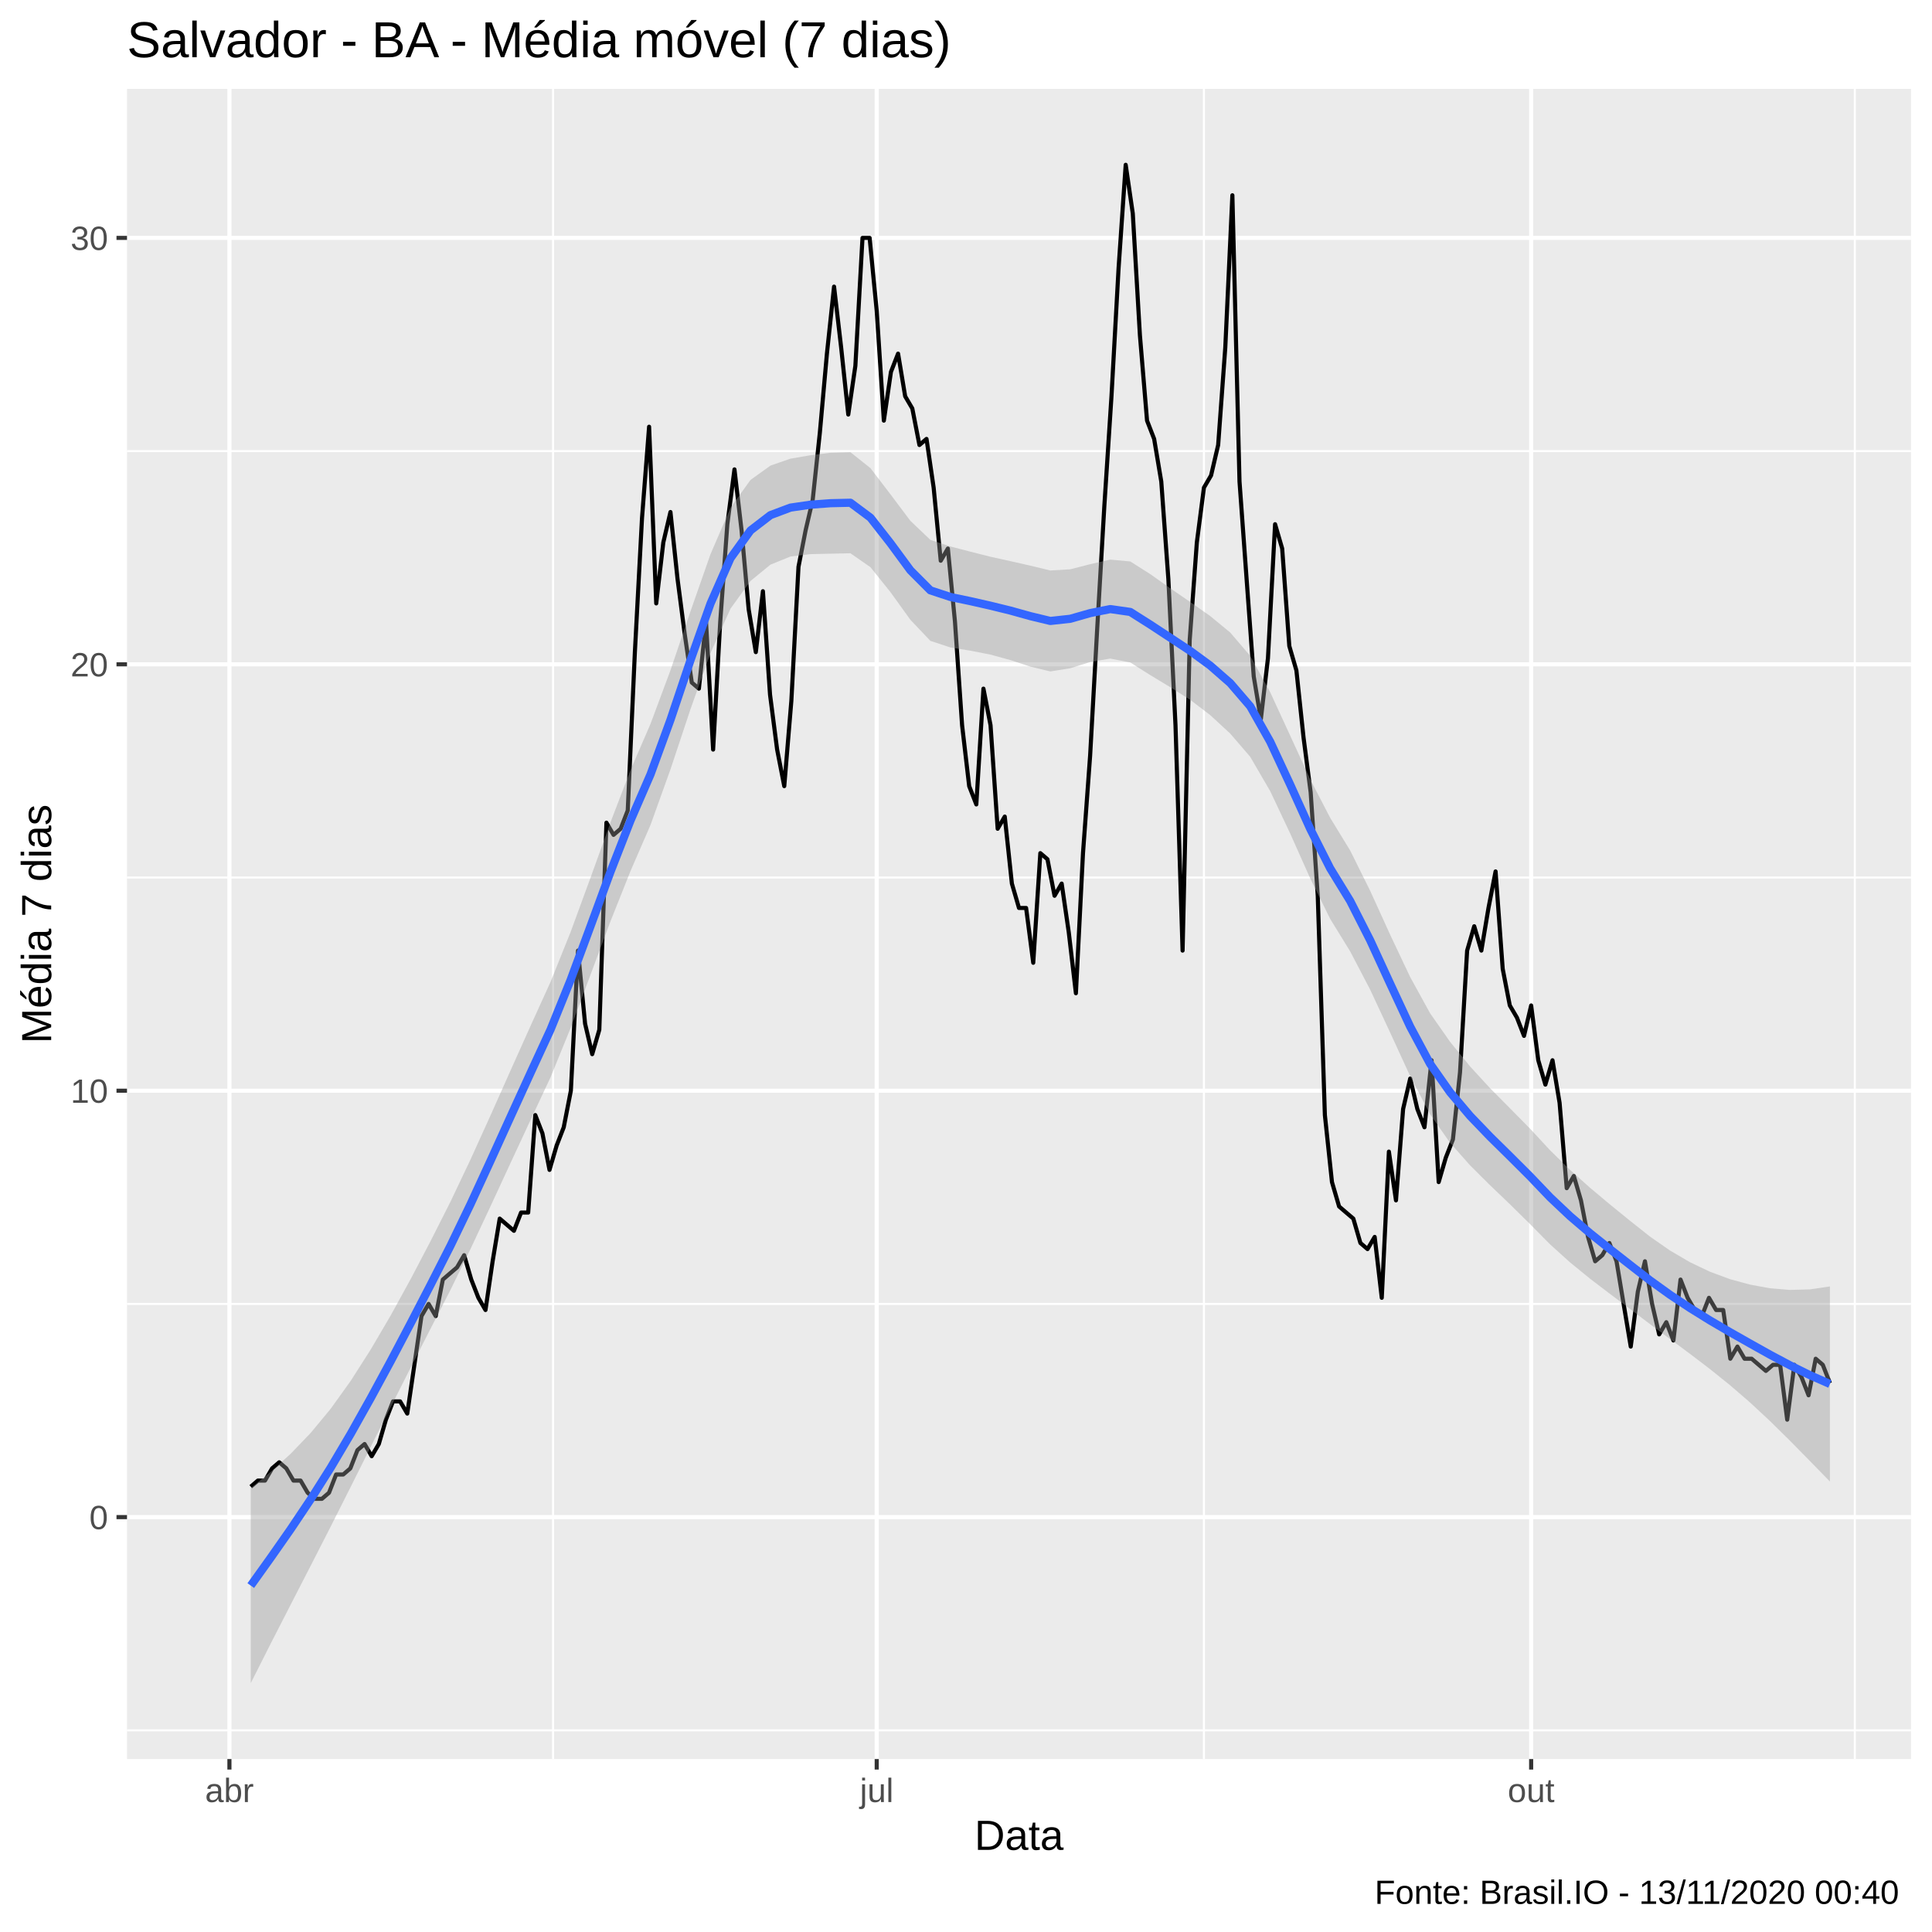
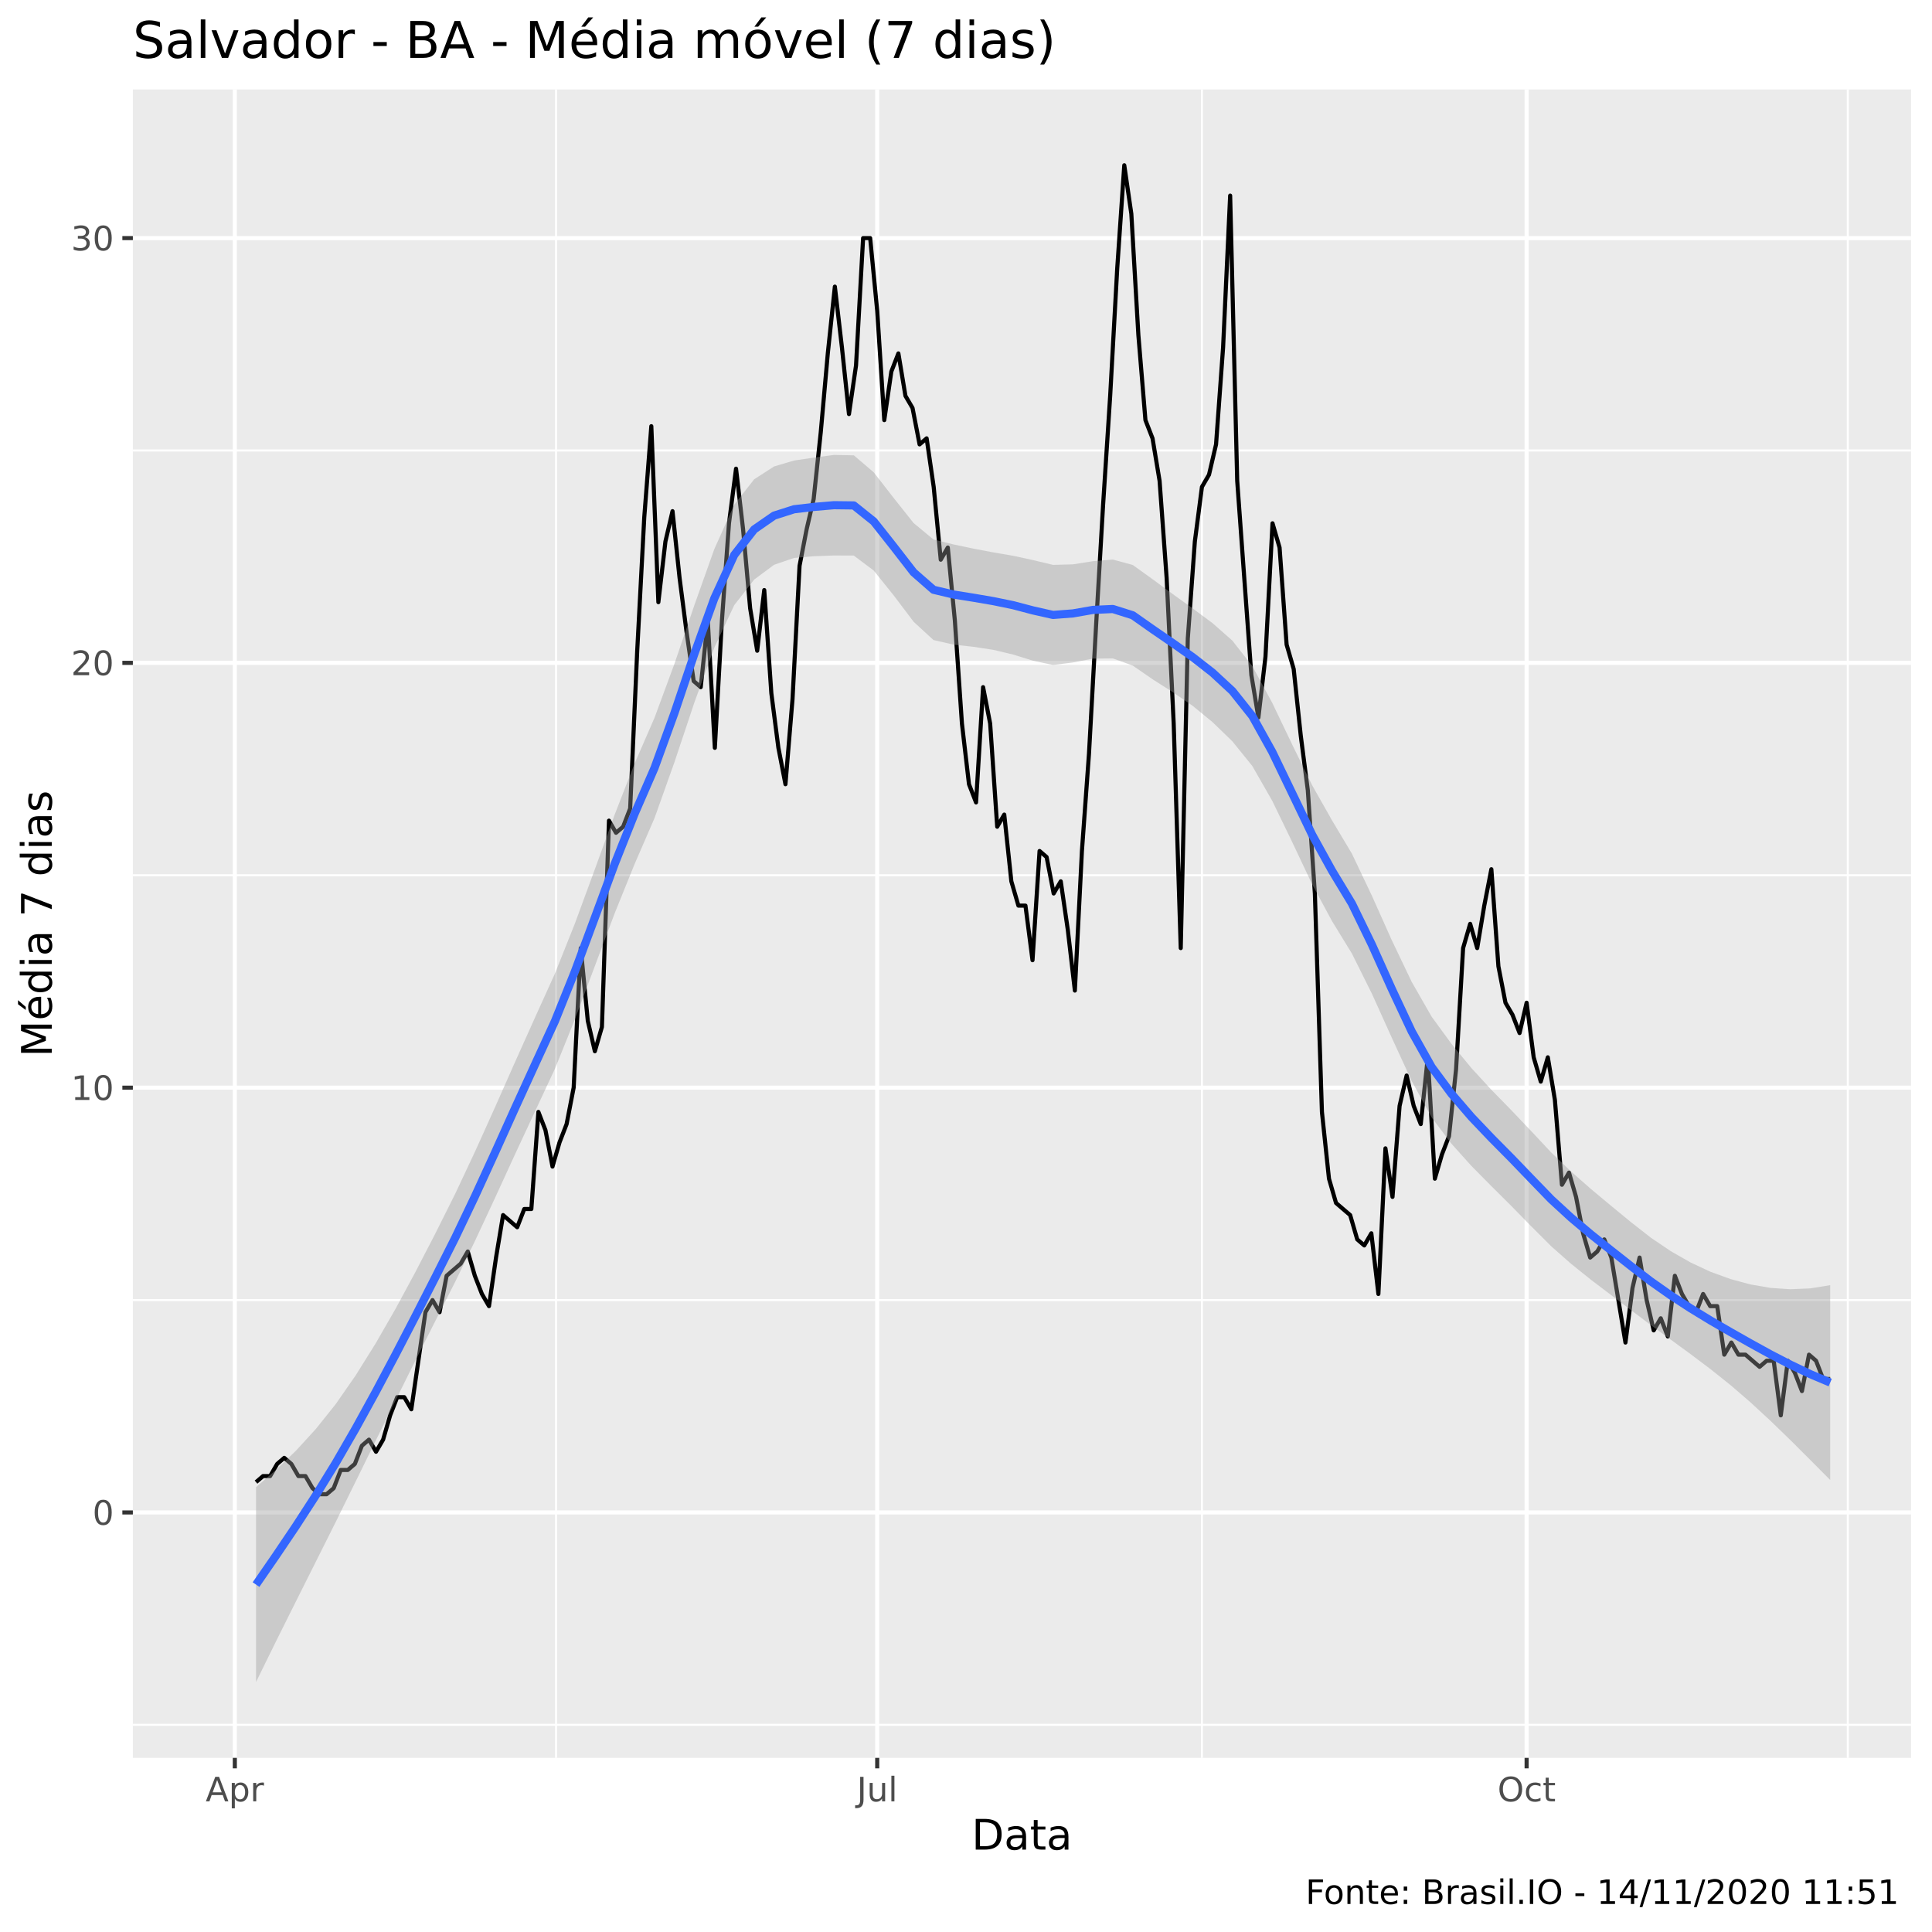
<svg xmlns="http://www.w3.org/2000/svg" viewBox="0 0 504.00 504.00">
  <defs>
    <style type="text/css">
    line, polyline, polygon, path, rect, circle {
      fill: none;
      stroke: #000000;
      stroke-linecap: round;
      stroke-linejoin: round;
      stroke-miterlimit: 10.00;
    }
  </style>
  </defs>
  <rect width="100%" height="100%" style="stroke: none; fill: #FFFFFF;" />
-   <rect x="0.00" y="0.00" width="504.00" height="504.00" style="stroke-width: 1.07; stroke: #FFFFFF; fill: #FFFFFF;" />
+   <rect x="0" y="0.00" width="504.00" height="504.00" style="stroke-width: 1.07; stroke: #FFFFFF; fill: #FFFFFF;" />
  <defs>
-     <clipPath id="cpMzMuMTN8NDk4LjUyfDQ1OC44OHwyMy4xOQ==">
-       <rect x="33.13" y="23.19" width="465.39" height="435.69" />
+     <clipPath id="cpMzQuNjZ8NDk4LjUyfDQ1OC41N3wyMy4zMw==">
+       <rect x="34.66" y="23.33" width="463.87" height="435.24" />
    </clipPath>
  </defs>
-   <rect x="33.13" y="23.19" width="465.39" height="435.69" style="stroke-width: 1.07; stroke: none; fill: #EBEBEB;" clip-path="url(#cpMzMuMTN8NDk4LjUyfDQ1OC44OHwyMy4xOQ==)" />
-   <polyline points="33.13,451.39 498.52,451.39 " style="stroke-width: 0.53; stroke: #FFFFFF; stroke-linecap: butt;" clip-path="url(#cpMzMuMTN8NDk4LjUyfDQ1OC44OHwyMy4xOQ==)" />
-   <polyline points="33.13,340.15 498.52,340.15 " style="stroke-width: 0.53; stroke: #FFFFFF; stroke-linecap: butt;" clip-path="url(#cpMzMuMTN8NDk4LjUyfDQ1OC44OHwyMy4xOQ==)" />
-   <polyline points="33.13,228.92 498.52,228.92 " style="stroke-width: 0.53; stroke: #FFFFFF; stroke-linecap: butt;" clip-path="url(#cpMzMuMTN8NDk4LjUyfDQ1OC44OHwyMy4xOQ==)" />
-   <polyline points="33.13,117.68 498.52,117.68 " style="stroke-width: 0.53; stroke: #FFFFFF; stroke-linecap: butt;" clip-path="url(#cpMzMuMTN8NDk4LjUyfDQ1OC44OHwyMy4xOQ==)" />
-   <polyline points="144.28,458.88 144.28,23.19 " style="stroke-width: 0.53; stroke: #FFFFFF; stroke-linecap: butt;" clip-path="url(#cpMzMuMTN8NDk4LjUyfDQ1OC44OHwyMy4xOQ==)" />
-   <polyline points="314.07,458.88 314.07,23.19 " style="stroke-width: 0.53; stroke: #FFFFFF; stroke-linecap: butt;" clip-path="url(#cpMzMuMTN8NDk4LjUyfDQ1OC44OHwyMy4xOQ==)" />
-   <polyline points="483.86,458.88 483.86,23.19 " style="stroke-width: 0.53; stroke: #FFFFFF; stroke-linecap: butt;" clip-path="url(#cpMzMuMTN8NDk4LjUyfDQ1OC44OHwyMy4xOQ==)" />
-   <polyline points="33.13,395.77 498.52,395.77 " style="stroke-width: 1.07; stroke: #FFFFFF; stroke-linecap: butt;" clip-path="url(#cpMzMuMTN8NDk4LjUyfDQ1OC44OHwyMy4xOQ==)" />
-   <polyline points="33.13,284.53 498.52,284.53 " style="stroke-width: 1.07; stroke: #FFFFFF; stroke-linecap: butt;" clip-path="url(#cpMzMuMTN8NDk4LjUyfDQ1OC44OHwyMy4xOQ==)" />
-   <polyline points="33.13,173.30 498.52,173.30 " style="stroke-width: 1.07; stroke: #FFFFFF; stroke-linecap: butt;" clip-path="url(#cpMzMuMTN8NDk4LjUyfDQ1OC44OHwyMy4xOQ==)" />
-   <polyline points="33.13,62.06 498.52,62.06 " style="stroke-width: 1.07; stroke: #FFFFFF; stroke-linecap: butt;" clip-path="url(#cpMzMuMTN8NDk4LjUyfDQ1OC44OHwyMy4xOQ==)" />
-   <polyline points="59.85,458.88 59.85,23.19 " style="stroke-width: 1.07; stroke: #FFFFFF; stroke-linecap: butt;" clip-path="url(#cpMzMuMTN8NDk4LjUyfDQ1OC44OHwyMy4xOQ==)" />
-   <polyline points="228.71,458.88 228.71,23.19 " style="stroke-width: 1.07; stroke: #FFFFFF; stroke-linecap: butt;" clip-path="url(#cpMzMuMTN8NDk4LjUyfDQ1OC44OHwyMy4xOQ==)" />
-   <polyline points="399.43,458.88 399.43,23.19 " style="stroke-width: 1.07; stroke: #FFFFFF; stroke-linecap: butt;" clip-path="url(#cpMzMuMTN8NDk4LjUyfDQ1OC44OHwyMy4xOQ==)" />
-   <polyline points="65.42,387.83 67.27,386.24 69.13,386.24 70.98,383.06 72.84,381.47 74.69,383.06 76.55,386.24 78.41,386.24 80.26,389.41 82.12,391.00 83.97,391.00 85.83,389.41 87.68,384.65 89.54,384.65 91.39,383.06 93.25,378.29 95.11,376.70 96.96,379.88 98.82,376.70 100.67,370.35 102.53,365.58 104.38,365.58 106.24,368.76 108.10,356.04 109.95,343.33 111.81,340.15 113.66,343.33 115.52,333.80 117.37,332.21 119.23,330.62 121.08,327.44 122.94,333.80 124.80,338.56 126.65,341.74 128.51,329.03 130.36,317.90 132.22,319.49 134.07,321.08 135.93,316.32 137.79,316.32 139.64,290.89 141.50,295.66 143.35,305.19 145.21,298.84 147.06,294.07 148.92,284.53 150.78,247.98 152.63,267.05 154.49,275.00 156.34,268.64 158.20,214.61 160.05,217.79 161.91,216.20 163.76,211.43 165.62,170.12 167.48,135.16 169.33,111.32 171.19,157.41 173.04,141.51 174.90,133.57 176.75,151.05 178.61,165.35 180.47,178.06 182.32,179.65 184.18,162.17 186.03,195.54 187.89,162.17 189.74,136.75 191.60,122.45 193.45,138.34 195.31,158.99 197.17,170.12 199.02,154.23 200.88,181.24 202.73,195.54 204.59,205.08 206.44,182.83 208.30,147.87 210.16,138.34 212.01,130.39 213.87,112.91 215.72,92.25 217.58,74.77 219.43,90.66 221.29,108.14 223.14,95.43 225.00,62.06 226.86,62.06 228.71,81.13 230.57,109.73 232.42,97.02 234.28,92.25 236.13,103.38 237.99,106.55 239.85,116.09 241.70,114.50 243.56,127.21 245.41,146.28 247.27,143.10 249.12,162.17 250.98,189.19 252.83,205.08 254.69,209.85 256.55,179.65 258.40,189.19 260.26,216.20 262.11,213.02 263.97,230.50 265.82,236.86 267.68,236.86 269.54,251.16 271.39,222.56 273.25,224.15 275.10,233.68 276.96,230.50 278.81,243.22 280.67,259.11 282.52,222.56 284.38,197.13 286.24,163.76 288.09,131.98 289.95,103.38 291.80,70.00 293.66,42.99 295.51,55.70 297.37,87.48 299.23,109.73 301.08,114.50 302.94,125.62 304.79,151.05 306.65,189.19 308.50,247.98 310.36,166.94 312.22,141.51 314.07,127.21 315.93,124.03 317.78,116.09 319.64,90.66 321.49,50.94 323.35,125.62 325.20,151.05 327.06,176.47 328.92,187.60 330.77,171.71 332.63,136.75 334.48,143.10 336.34,168.53 338.19,174.89 340.05,192.37 341.91,206.67 343.76,233.68 345.62,290.89 347.47,308.37 349.33,314.73 351.18,316.32 353.04,317.90 354.89,324.26 356.75,325.85 358.61,322.67 360.46,338.56 362.32,300.42 364.17,313.14 366.03,289.30 367.88,281.36 369.74,289.30 371.60,294.07 373.45,276.59 375.31,308.37 377.16,302.01 379.02,297.25 380.87,279.77 382.73,247.98 384.58,241.63 386.44,247.98 388.30,236.86 390.15,227.33 392.01,252.75 393.86,262.29 395.72,265.46 397.57,270.23 399.43,262.29 401.29,276.59 403.14,282.94 405.00,276.59 406.85,287.71 408.71,309.96 410.56,306.78 412.42,313.14 414.27,322.67 416.13,329.03 417.99,327.44 419.84,324.26 421.70,329.03 423.55,340.15 425.41,351.28 427.26,336.97 429.12,329.03 430.98,340.15 432.83,348.10 434.69,344.92 436.54,349.69 438.40,333.80 440.25,338.56 442.11,341.74 443.96,343.33 445.82,338.56 447.68,341.74 449.53,341.74 451.39,354.45 453.24,351.28 455.10,354.45 456.95,354.45 458.81,356.04 460.67,357.63 462.52,356.04 464.38,356.04 466.23,370.35 468.09,356.04 469.94,359.22 471.80,363.99 473.66,354.45 475.51,356.04 477.37,360.81 " style="stroke-width: 1.07; stroke-linecap: butt;" clip-path="url(#cpMzMuMTN8NDk4LjUyfDQ1OC44OHwyMy4xOQ==)" />
-   <polygon points="65.42,388.19 70.63,383.96 75.85,379.22 81.06,373.79 86.27,367.50 91.49,360.22 96.70,352.06 101.92,343.16 107.13,333.67 112.35,323.71 117.56,313.40 122.78,302.40 127.99,290.91 133.21,279.20 138.42,267.59 143.63,256.13 148.85,243.14 154.06,228.94 159.28,214.47 164.49,200.87 169.71,188.81 174.92,174.81 180.14,159.44 185.35,144.57 190.57,132.45 195.78,125.20 200.99,121.46 206.21,119.65 211.42,118.76 216.64,118.11 221.85,117.97 227.07,122.12 232.28,128.93 237.50,135.88 242.71,140.84 247.93,142.56 253.14,143.91 258.35,145.23 263.57,146.38 268.78,147.56 274.00,148.82 279.21,148.51 284.43,147.17 289.64,145.98 294.86,146.47 300.07,149.77 305.29,153.47 310.50,157.05 315.71,160.71 320.93,165.01 326.14,171.09 331.36,180.59 336.57,191.90 341.79,203.29 347.00,213.34 352.22,221.87 357.43,232.37 362.65,243.84 367.86,254.86 373.08,264.35 378.29,271.79 383.50,278.20 388.72,283.89 393.93,289.14 399.15,294.44 404.36,300.06 409.58,305.19 414.79,309.85 420.01,314.22 425.22,318.46 430.44,322.59 435.65,326.22 440.86,329.27 446.08,331.76 451.29,333.69 456.51,335.11 461.72,336.07 466.94,336.50 472.15,336.36 477.37,335.59 477.37,386.48 472.15,381.13 466.94,375.83 461.72,370.69 456.51,365.84 451.29,361.34 446.08,357.15 440.86,353.17 435.65,349.31 430.44,345.43 425.22,341.46 420.01,337.55 414.79,333.57 409.58,329.32 404.36,324.61 399.15,319.33 393.93,314.19 388.72,309.20 383.50,304.01 378.29,298.12 373.08,290.72 367.86,280.71 362.65,269.37 357.43,258.16 352.22,248.19 347.00,239.70 341.79,229.13 336.57,217.43 331.36,206.39 326.14,197.42 320.93,191.37 315.71,186.55 310.50,182.57 305.29,179.27 300.07,176.11 294.86,172.82 289.64,171.80 284.43,172.69 279.21,174.32 274.00,175.16 268.78,173.90 263.57,172.19 258.35,170.76 253.14,169.74 247.93,168.90 242.71,167.18 237.50,161.69 232.28,154.45 227.07,147.96 221.85,144.33 216.64,144.44 211.42,144.56 206.21,145.18 200.99,147.30 195.78,151.56 190.57,158.77 185.35,170.36 180.14,184.96 174.92,200.66 169.71,215.18 164.49,227.20 159.28,240.28 154.06,254.24 148.85,268.19 143.63,281.01 138.42,292.13 133.21,303.33 127.99,314.62 122.78,325.73 117.56,336.40 112.35,346.55 107.13,356.76 101.92,367.07 96.70,377.45 91.49,387.87 86.27,398.23 81.06,408.42 75.85,418.56 70.63,428.74 65.42,439.07 " style="stroke-width: 0.00; stroke: none; fill: #999999; fill-opacity: 0.40;" clip-path="url(#cpMzMuMTN8NDk4LjUyfDQ1OC44OHwyMy4xOQ==)" />
-   <polyline points="65.42,388.19 70.63,383.96 75.85,379.22 81.06,373.79 86.27,367.50 91.49,360.22 96.70,352.06 101.92,343.16 107.13,333.67 112.35,323.71 117.56,313.40 122.78,302.40 127.99,290.91 133.21,279.20 138.42,267.59 143.63,256.13 148.85,243.14 154.06,228.94 159.28,214.47 164.49,200.87 169.71,188.81 174.92,174.81 180.14,159.44 185.35,144.57 190.57,132.45 195.78,125.20 200.99,121.46 206.21,119.65 211.42,118.76 216.64,118.11 221.85,117.97 227.07,122.12 232.28,128.93 237.50,135.88 242.71,140.84 247.93,142.56 253.14,143.91 258.35,145.23 263.57,146.38 268.78,147.56 274.00,148.82 279.21,148.51 284.43,147.17 289.64,145.98 294.86,146.47 300.07,149.77 305.29,153.47 310.50,157.05 315.71,160.71 320.93,165.01 326.14,171.09 331.36,180.59 336.57,191.90 341.79,203.29 347.00,213.34 352.22,221.87 357.43,232.37 362.65,243.84 367.86,254.86 373.08,264.35 378.29,271.79 383.50,278.20 388.72,283.89 393.93,289.14 399.15,294.44 404.36,300.06 409.58,305.19 414.79,309.85 420.01,314.22 425.22,318.46 430.44,322.59 435.65,326.22 440.86,329.27 446.08,331.76 451.29,333.69 456.51,335.11 461.72,336.07 466.94,336.50 472.15,336.36 477.37,335.59 " style="stroke-width: 2.13; stroke: none;" clip-path="url(#cpMzMuMTN8NDk4LjUyfDQ1OC44OHwyMy4xOQ==)" />
-   <polyline points="477.37,386.48 472.15,381.13 466.94,375.83 461.72,370.69 456.51,365.84 451.29,361.34 446.08,357.15 440.86,353.17 435.65,349.31 430.44,345.43 425.22,341.46 420.01,337.55 414.79,333.57 409.58,329.32 404.36,324.61 399.15,319.33 393.93,314.19 388.72,309.20 383.50,304.01 378.29,298.12 373.08,290.72 367.86,280.71 362.65,269.37 357.43,258.16 352.22,248.19 347.00,239.70 341.79,229.13 336.57,217.43 331.36,206.39 326.14,197.42 320.93,191.37 315.71,186.55 310.50,182.57 305.29,179.27 300.07,176.11 294.86,172.82 289.64,171.80 284.43,172.69 279.21,174.32 274.00,175.16 268.78,173.90 263.57,172.19 258.35,170.76 253.14,169.74 247.93,168.90 242.71,167.18 237.50,161.69 232.28,154.45 227.07,147.96 221.85,144.33 216.64,144.44 211.42,144.56 206.21,145.18 200.99,147.30 195.78,151.56 190.57,158.77 185.35,170.36 180.14,184.96 174.92,200.66 169.71,215.18 164.49,227.20 159.28,240.28 154.06,254.24 148.85,268.19 143.63,281.01 138.42,292.13 133.21,303.33 127.99,314.62 122.78,325.73 117.56,336.40 112.35,346.55 107.13,356.76 101.92,367.07 96.70,377.45 91.49,387.87 86.27,398.23 81.06,408.42 75.85,418.56 70.63,428.74 65.42,439.07 " style="stroke-width: 2.13; stroke: none;" clip-path="url(#cpMzMuMTN8NDk4LjUyfDQ1OC44OHwyMy4xOQ==)" />
-   <polyline points="65.42,413.63 70.63,406.35 75.85,398.89 81.06,391.11 86.27,382.87 91.49,374.04 96.70,364.75 101.92,355.11 107.13,345.21 112.35,335.13 117.56,324.90 122.78,314.07 127.99,302.76 133.21,291.27 138.42,279.86 143.63,268.57 148.85,255.66 154.06,241.59 159.28,227.37 164.49,214.03 169.71,201.99 174.92,187.74 180.14,172.20 185.35,157.46 190.57,145.61 195.78,138.38 200.99,134.38 206.21,132.42 211.42,131.66 216.64,131.27 221.85,131.15 227.07,135.04 232.28,141.69 237.50,148.78 242.71,154.01 247.93,155.73 253.14,156.82 258.35,158.00 263.57,159.28 268.78,160.73 274.00,161.99 279.21,161.42 284.43,159.93 289.64,158.89 294.86,159.64 300.07,162.94 305.29,166.37 310.50,169.81 315.71,173.63 320.93,178.19 326.14,184.25 331.36,193.49 336.57,204.67 341.79,216.21 347.00,226.52 352.22,235.03 357.43,245.27 362.65,256.61 367.86,267.79 373.08,277.54 378.29,284.95 383.50,291.11 388.72,296.54 393.93,301.67 399.15,306.88 404.36,312.33 409.58,317.26 414.79,321.71 420.01,325.88 425.22,329.96 430.44,334.01 435.65,337.76 440.86,341.22 446.08,344.46 451.29,347.51 456.51,350.47 461.72,353.38 466.94,356.16 472.15,358.74 477.37,361.04 " style="stroke-width: 2.13; stroke: #3366FF; stroke-linecap: butt;" clip-path="url(#cpMzMuMTN8NDk4LjUyfDQ1OC44OHwyMy4xOQ==)" />
+   <rect x="34.66" y="23.33" width="463.87" height="435.24" style="stroke-width: 1.07; stroke: none; fill: #EBEBEB;" clip-path="url(#cpMzQuNjZ8NDk4LjUyfDQ1OC41N3wyMy4zMw==)" />
+   <polyline points="34.66,449.96 498.52,449.96 " style="stroke-width: 0.53; stroke: #FFFFFF; stroke-linecap: butt;" clip-path="url(#cpMzQuNjZ8NDk4LjUyfDQ1OC41N3wyMy4zMw==)" />
+   <polyline points="34.66,339.15 498.52,339.15 " style="stroke-width: 0.53; stroke: #FFFFFF; stroke-linecap: butt;" clip-path="url(#cpMzQuNjZ8NDk4LjUyfDQ1OC41N3wyMy4zMw==)" />
+   <polyline points="34.66,228.33 498.52,228.33 " style="stroke-width: 0.53; stroke: #FFFFFF; stroke-linecap: butt;" clip-path="url(#cpMzQuNjZ8NDk4LjUyfDQ1OC41N3wyMy4zMw==)" />
+   <polyline points="34.66,117.52 498.52,117.52 " style="stroke-width: 0.53; stroke: #FFFFFF; stroke-linecap: butt;" clip-path="url(#cpMzQuNjZ8NDk4LjUyfDQ1OC41N3wyMy4zMw==)" />
+   <polyline points="145.05,458.57 145.05,23.33 " style="stroke-width: 0.53; stroke: #FFFFFF; stroke-linecap: butt;" clip-path="url(#cpMzQuNjZ8NDk4LjUyfDQ1OC41N3wyMy4zMw==)" />
+   <polyline points="313.55,458.57 313.55,23.33 " style="stroke-width: 0.53; stroke: #FFFFFF; stroke-linecap: butt;" clip-path="url(#cpMzQuNjZ8NDk4LjUyfDQ1OC41N3wyMy4zMw==)" />
+   <polyline points="482.04,458.57 482.04,23.33 " style="stroke-width: 0.53; stroke: #FFFFFF; stroke-linecap: butt;" clip-path="url(#cpMzQuNjZ8NDk4LjUyfDQ1OC41N3wyMy4zMw==)" />
+   <polyline points="34.66,394.55 498.52,394.55 " style="stroke-width: 1.07; stroke: #FFFFFF; stroke-linecap: butt;" clip-path="url(#cpMzQuNjZ8NDk4LjUyfDQ1OC41N3wyMy4zMw==)" />
+   <polyline points="34.66,283.74 498.52,283.74 " style="stroke-width: 1.07; stroke: #FFFFFF; stroke-linecap: butt;" clip-path="url(#cpMzQuNjZ8NDk4LjUyfDQ1OC41N3wyMy4zMw==)" />
+   <polyline points="34.66,172.92 498.52,172.92 " style="stroke-width: 1.07; stroke: #FFFFFF; stroke-linecap: butt;" clip-path="url(#cpMzQuNjZ8NDk4LjUyfDQ1OC41N3wyMy4zMw==)" />
+   <polyline points="34.66,62.11 498.52,62.11 " style="stroke-width: 1.07; stroke: #FFFFFF; stroke-linecap: butt;" clip-path="url(#cpMzQuNjZ8NDk4LjUyfDQ1OC41N3wyMy4zMw==)" />
+   <polyline points="61.26,458.57 61.26,23.33 " style="stroke-width: 1.07; stroke: #FFFFFF; stroke-linecap: butt;" clip-path="url(#cpMzQuNjZ8NDk4LjUyfDQ1OC41N3wyMy4zMw==)" />
+   <polyline points="228.84,458.57 228.84,23.33 " style="stroke-width: 1.07; stroke: #FFFFFF; stroke-linecap: butt;" clip-path="url(#cpMzQuNjZ8NDk4LjUyfDQ1OC41N3wyMy4zMw==)" />
+   <polyline points="398.25,458.57 398.25,23.33 " style="stroke-width: 1.07; stroke: #FFFFFF; stroke-linecap: butt;" clip-path="url(#cpMzQuNjZ8NDk4LjUyfDQ1OC41N3wyMy4zMw==)" />
+   <polyline points="66.79,386.64 68.63,385.06 70.47,385.06 72.31,381.89 74.15,380.31 76.00,381.89 77.84,385.06 79.68,385.06 81.52,388.22 83.36,389.80 85.20,389.80 87.05,388.22 88.89,383.47 90.73,383.47 92.57,381.89 94.41,377.14 96.25,375.56 98.09,378.72 99.94,375.56 101.78,369.22 103.62,364.48 105.46,364.48 107.30,367.64 109.14,354.98 110.98,342.31 112.83,339.15 114.67,342.31 116.51,332.81 118.35,331.23 120.19,329.65 122.03,326.48 123.87,332.81 125.72,337.56 127.56,340.73 129.40,328.06 131.24,316.98 133.08,318.57 134.92,320.15 136.76,315.40 138.61,315.40 140.45,290.07 142.29,294.82 144.13,304.32 145.97,297.99 147.81,293.24 149.65,283.74 151.50,247.33 153.34,266.32 155.18,274.24 157.02,267.91 158.86,214.08 160.70,217.25 162.55,215.67 164.39,210.92 166.23,169.76 168.07,134.93 169.91,111.18 171.75,157.09 173.59,141.26 175.44,133.35 177.28,150.76 179.12,165.01 180.96,177.67 182.80,179.26 184.64,161.84 186.48,195.09 188.33,161.84 190.17,136.51 192.01,122.26 193.85,138.10 195.69,158.68 197.53,169.76 199.37,153.93 201.22,180.84 203.06,195.09 204.90,204.58 206.74,182.42 208.58,147.59 210.42,138.10 212.26,130.18 214.11,112.77 215.95,92.19 217.79,74.77 219.63,90.60 221.47,108.02 223.31,95.35 225.16,62.11 227.00,62.11 228.84,81.11 230.68,109.60 232.52,96.94 234.36,92.19 236.20,103.27 238.05,106.43 239.89,115.93 241.73,114.35 243.57,127.01 245.41,146.01 247.25,142.84 249.09,161.84 250.94,188.75 252.78,204.58 254.62,209.33 256.46,179.26 258.30,188.75 260.14,215.67 261.98,212.50 263.83,229.91 265.67,236.25 267.51,236.25 269.35,250.49 271.19,222.00 273.03,223.58 274.87,233.08 276.72,229.91 278.56,242.58 280.40,258.41 282.24,222.00 284.08,196.67 285.92,163.42 287.76,131.76 289.61,103.27 291.45,70.02 293.29,43.11 295.13,55.78 296.97,87.44 298.81,109.60 300.66,114.35 302.50,125.43 304.34,150.76 306.18,188.75 308.02,247.33 309.86,166.59 311.70,141.26 313.55,127.01 315.39,123.85 317.23,115.93 319.07,90.60 320.91,51.03 322.75,125.43 324.59,150.76 326.44,176.09 328.28,187.17 330.12,171.34 331.96,136.51 333.80,142.84 335.64,168.17 337.48,174.51 339.33,191.92 341.17,206.17 343.01,233.08 344.85,290.07 346.69,307.48 348.53,313.82 350.37,315.40 352.22,316.98 354.06,323.32 355.90,324.90 357.74,321.73 359.58,337.56 361.42,299.57 363.26,312.23 365.11,288.49 366.95,280.57 368.79,288.49 370.63,293.24 372.47,275.82 374.31,307.48 376.16,301.15 378.00,296.40 379.84,278.99 381.68,247.33 383.52,241.00 385.36,247.33 387.20,236.25 389.05,226.75 390.89,252.08 392.73,261.58 394.57,264.74 396.41,269.49 398.25,261.58 400.09,275.82 401.94,282.16 403.78,275.82 405.62,286.90 407.46,309.07 409.30,305.90 411.14,312.23 412.98,321.73 414.83,328.06 416.67,326.48 418.51,323.32 420.35,328.06 422.19,339.15 424.03,350.23 425.87,335.98 427.72,328.06 429.56,339.15 431.40,347.06 433.24,343.90 435.08,348.64 436.92,332.81 438.77,337.56 440.61,340.73 442.45,342.31 444.29,337.56 446.13,340.73 447.97,340.73 449.81,353.39 451.66,350.23 453.50,353.39 455.34,353.39 457.18,354.98 459.02,356.56 460.86,354.98 462.70,354.98 464.55,369.22 466.39,354.98 468.23,358.14 470.07,362.89 471.91,353.39 473.75,354.98 475.59,359.73 477.44,359.73 " style="stroke-width: 1.07; stroke-linecap: butt;" clip-path="url(#cpMzQuNjZ8NDk4LjUyfDQ1OC41N3wyMy4zMw==)" />
+   <polygon points="66.79,387.96 71.99,383.45 77.19,378.46 82.38,372.79 87.58,366.29 92.78,358.80 97.98,350.48 103.18,341.44 108.37,331.83 113.57,321.78 118.77,311.38 123.97,300.31 129.17,288.77 134.36,277.05 139.56,265.46 144.76,253.98 149.96,240.95 155.16,226.81 160.35,212.50 165.55,199.18 170.75,187.23 175.95,173.14 181.15,157.84 186.34,143.25 191.54,131.66 196.74,125.03 201.94,121.68 207.14,120.14 212.33,119.37 217.53,118.68 222.73,118.78 227.93,123.21 233.13,129.90 238.33,136.44 243.52,140.74 248.72,142.02 253.92,143.12 259.12,144.10 264.32,144.99 269.51,146.12 274.71,147.36 279.91,147.22 285.11,146.40 290.31,145.97 295.50,147.38 300.70,151.12 305.90,154.95 311.10,158.69 316.30,162.55 321.49,167.12 326.69,173.76 331.89,183.36 337.09,194.22 342.29,204.83 347.48,214.00 352.68,222.71 357.88,233.66 363.08,245.28 368.28,256.16 373.47,265.22 378.67,272.34 383.87,278.65 389.07,284.31 394.27,289.63 399.46,295.09 404.66,300.64 409.86,305.63 415.06,310.20 420.26,314.54 425.46,318.81 430.65,322.87 435.85,326.39 441.05,329.36 446.25,331.78 451.45,333.67 456.64,335.07 461.84,335.97 467.04,336.32 472.24,336.10 477.44,335.26 477.44,386.08 472.24,380.85 467.04,375.66 461.84,370.62 456.64,365.82 451.45,361.34 446.25,357.19 441.05,353.27 435.85,349.47 430.65,345.68 425.46,341.75 420.26,337.82 415.06,333.87 409.86,329.70 404.66,325.12 399.46,319.92 394.27,314.61 389.07,309.44 383.87,304.18 378.67,298.40 373.47,291.50 368.28,282.02 363.08,270.72 357.88,259.21 352.68,248.77 347.48,240.28 342.29,230.66 337.09,219.65 331.89,208.92 326.69,199.83 321.49,193.39 316.30,188.37 311.10,184.11 305.90,180.53 300.70,177.22 295.50,173.63 290.31,171.76 285.11,171.81 279.91,172.82 274.71,173.47 269.51,172.37 264.32,170.76 259.12,169.52 253.92,168.73 248.72,168.15 243.52,166.97 238.33,162.19 233.13,155.31 227.93,148.84 222.73,144.93 217.53,144.91 212.33,145.10 207.14,145.55 201.94,147.33 196.74,151.19 191.54,157.87 186.34,168.96 181.15,183.24 175.95,198.81 170.75,213.41 165.55,225.40 160.35,238.25 155.16,252.07 149.96,265.95 144.76,278.82 139.56,289.95 134.36,301.12 129.17,312.43 123.97,323.59 118.77,334.34 113.57,344.59 108.37,354.91 103.18,365.35 97.98,375.89 92.78,386.48 87.58,397.04 82.38,407.43 77.19,417.78 71.99,428.20 66.79,438.79 " style="stroke-width: 0.00; stroke: none; fill: #999999; fill-opacity: 0.40;" clip-path="url(#cpMzQuNjZ8NDk4LjUyfDQ1OC41N3wyMy4zMw==)" />
+   <polyline points="66.79,387.96 71.99,383.45 77.19,378.46 82.38,372.79 87.58,366.29 92.78,358.80 97.98,350.48 103.18,341.44 108.37,331.83 113.57,321.78 118.77,311.38 123.97,300.31 129.17,288.77 134.36,277.05 139.56,265.46 144.76,253.98 149.96,240.95 155.16,226.81 160.35,212.50 165.55,199.18 170.75,187.23 175.95,173.14 181.15,157.84 186.34,143.25 191.54,131.66 196.74,125.03 201.94,121.68 207.14,120.14 212.33,119.37 217.53,118.68 222.73,118.78 227.93,123.21 233.13,129.90 238.33,136.44 243.52,140.74 248.72,142.02 253.92,143.12 259.12,144.10 264.32,144.99 269.51,146.12 274.71,147.36 279.91,147.22 285.11,146.40 290.31,145.97 295.50,147.38 300.70,151.12 305.90,154.95 311.10,158.69 316.30,162.55 321.49,167.12 326.69,173.76 331.89,183.36 337.09,194.22 342.29,204.83 347.48,214.00 352.68,222.71 357.88,233.66 363.08,245.28 368.28,256.16 373.47,265.22 378.67,272.34 383.87,278.65 389.07,284.31 394.27,289.63 399.46,295.09 404.66,300.64 409.86,305.63 415.06,310.20 420.26,314.54 425.46,318.81 430.65,322.87 435.85,326.39 441.05,329.36 446.25,331.78 451.45,333.67 456.64,335.07 461.84,335.97 467.04,336.32 472.24,336.10 477.44,335.26 " style="stroke-width: 2.13; stroke: none;" clip-path="url(#cpMzQuNjZ8NDk4LjUyfDQ1OC41N3wyMy4zMw==)" />
+   <polyline points="477.44,386.08 472.24,380.85 467.04,375.66 461.84,370.62 456.64,365.82 451.45,361.34 446.25,357.19 441.05,353.27 435.85,349.47 430.65,345.68 425.46,341.75 420.26,337.82 415.06,333.87 409.86,329.70 404.66,325.12 399.46,319.92 394.27,314.61 389.07,309.44 383.87,304.18 378.67,298.40 373.47,291.50 368.28,282.02 363.08,270.72 357.88,259.21 352.68,248.77 347.48,240.28 342.29,230.66 337.09,219.65 331.89,208.92 326.69,199.83 321.49,193.39 316.30,188.37 311.10,184.11 305.90,180.53 300.70,177.22 295.50,173.63 290.31,171.76 285.11,171.81 279.91,172.82 274.71,173.47 269.51,172.37 264.32,170.76 259.12,169.52 253.92,168.73 248.72,168.15 243.52,166.97 238.33,162.19 233.13,155.31 227.93,148.84 222.73,144.93 217.53,144.91 212.33,145.10 207.14,145.55 201.94,147.33 196.74,151.19 191.54,157.87 186.34,168.96 181.15,183.24 175.95,198.81 170.75,213.41 165.55,225.40 160.35,238.25 155.16,252.07 149.96,265.95 144.76,278.82 139.56,289.95 134.36,301.12 129.17,312.43 123.97,323.59 118.77,334.34 113.57,344.59 108.37,354.91 103.18,365.35 97.98,375.89 92.78,386.48 87.58,397.04 82.38,407.43 77.19,417.78 71.99,428.20 66.79,438.79 " style="stroke-width: 2.13; stroke: none;" clip-path="url(#cpMzQuNjZ8NDk4LjUyfDQ1OC41N3wyMy4zMw==)" />
+   <polyline points="66.79,413.37 71.99,405.83 77.19,398.12 82.38,390.11 87.58,381.66 92.78,372.64 97.98,363.18 103.18,353.39 108.37,343.37 113.57,333.19 118.77,322.86 123.97,311.95 129.17,300.60 134.36,289.09 139.56,277.71 144.76,266.40 149.96,253.45 155.16,239.44 160.35,225.38 165.55,212.29 170.75,200.32 175.95,185.98 181.15,170.54 186.34,156.10 191.54,144.77 196.74,138.11 201.94,134.51 207.14,132.85 212.33,132.24 217.53,131.79 222.73,131.85 227.93,136.02 233.13,142.60 238.33,149.31 243.52,153.85 248.72,155.09 253.92,155.92 259.12,156.81 264.32,157.88 269.51,159.25 274.71,160.42 279.91,160.02 285.11,159.11 290.31,158.87 295.50,160.51 300.70,164.17 305.90,167.74 311.10,171.40 316.30,175.46 321.49,180.26 326.69,186.79 331.89,196.14 337.09,206.93 342.29,217.74 347.48,227.14 352.68,235.74 357.88,246.43 363.08,258.00 368.28,269.09 373.47,278.36 378.67,285.37 383.87,291.41 389.07,296.87 394.27,302.12 399.46,307.51 404.66,312.88 409.86,317.66 415.06,322.04 420.26,326.18 425.46,330.28 430.65,334.27 435.85,337.93 441.05,341.32 446.25,344.49 451.45,347.50 456.64,350.44 461.84,353.30 467.04,355.99 472.24,358.47 477.44,360.67 " style="stroke-width: 2.13; stroke: #3366FF; stroke-linecap: butt;" clip-path="url(#cpMzQuNjZ8NDk4LjUyfDQ1OC41N3wyMy4zMw==)" />
  <defs>
    <clipPath id="cpMC4wMHw1MDQuMDB8NTA0LjAwfDAuMDA=">
      <rect x="0.00" y="0.00" width="504.00" height="504.00" />
    </clipPath>
  </defs>
  <g clip-path="url(#cpMC4wMHw1MDQuMDB8NTA0LjAwfDAuMDA=)">
-     <text x="23.30" y="398.92" style="font-size: 8.80px; fill: #4D4D4D; font-family: Arial;" textLength="4.89px" lengthAdjust="spacingAndGlyphs">0</text>
+     <text x="24.13" y="397.76" style="font-size: 8.80px; fill: #4D4D4D; font-family: DejaVu Sans;" textLength="5.60px" lengthAdjust="spacingAndGlyphs">0</text>
  </g>
  <g clip-path="url(#cpMC4wMHw1MDQuMDB8NTA0LjAwfDAuMDA=)">
-     <text x="18.41" y="287.68" style="font-size: 8.80px; fill: #4D4D4D; font-family: Arial;" textLength="9.79px" lengthAdjust="spacingAndGlyphs">10</text>
+     <text x="18.53" y="286.95" style="font-size: 8.80px; fill: #4D4D4D; font-family: DejaVu Sans;" textLength="11.20px" lengthAdjust="spacingAndGlyphs">10</text>
  </g>
  <g clip-path="url(#cpMC4wMHw1MDQuMDB8NTA0LjAwfDAuMDA=)">
-     <text x="18.41" y="176.45" style="font-size: 8.80px; fill: #4D4D4D; font-family: Arial;" textLength="9.79px" lengthAdjust="spacingAndGlyphs">20</text>
+     <text x="18.53" y="176.13" style="font-size: 8.80px; fill: #4D4D4D; font-family: DejaVu Sans;" textLength="11.20px" lengthAdjust="spacingAndGlyphs">20</text>
  </g>
  <g clip-path="url(#cpMC4wMHw1MDQuMDB8NTA0LjAwfDAuMDA=)">
-     <text x="18.41" y="65.21" style="font-size: 8.80px; fill: #4D4D4D; font-family: Arial;" textLength="9.79px" lengthAdjust="spacingAndGlyphs">30</text>
+     <text x="18.53" y="65.32" style="font-size: 8.80px; fill: #4D4D4D; font-family: DejaVu Sans;" textLength="11.20px" lengthAdjust="spacingAndGlyphs">30</text>
  </g>
-   <polyline points="30.39,395.77 33.13,395.77 " style="stroke-width: 1.07; stroke: #333333; stroke-linecap: butt;" clip-path="url(#cpMC4wMHw1MDQuMDB8NTA0LjAwfDAuMDA=)" />
-   <polyline points="30.39,284.53 33.13,284.53 " style="stroke-width: 1.07; stroke: #333333; stroke-linecap: butt;" clip-path="url(#cpMC4wMHw1MDQuMDB8NTA0LjAwfDAuMDA=)" />
-   <polyline points="30.39,173.30 33.13,173.30 " style="stroke-width: 1.07; stroke: #333333; stroke-linecap: butt;" clip-path="url(#cpMC4wMHw1MDQuMDB8NTA0LjAwfDAuMDA=)" />
-   <polyline points="30.39,62.06 33.13,62.06 " style="stroke-width: 1.07; stroke: #333333; stroke-linecap: butt;" clip-path="url(#cpMC4wMHw1MDQuMDB8NTA0LjAwfDAuMDA=)" />
-   <polyline points="59.85,461.62 59.85,458.88 " style="stroke-width: 1.07; stroke: #333333; stroke-linecap: butt;" clip-path="url(#cpMC4wMHw1MDQuMDB8NTA0LjAwfDAuMDA=)" />
-   <polyline points="228.71,461.62 228.71,458.88 " style="stroke-width: 1.07; stroke: #333333; stroke-linecap: butt;" clip-path="url(#cpMC4wMHw1MDQuMDB8NTA0LjAwfDAuMDA=)" />
-   <polyline points="399.43,461.62 399.43,458.88 " style="stroke-width: 1.07; stroke: #333333; stroke-linecap: butt;" clip-path="url(#cpMC4wMHw1MDQuMDB8NTA0LjAwfDAuMDA=)" />
+   <polyline points="31.92,394.55 34.66,394.55 " style="stroke-width: 1.07; stroke: #333333; stroke-linecap: butt;" clip-path="url(#cpMC4wMHw1MDQuMDB8NTA0LjAwfDAuMDA=)" />
+   <polyline points="31.92,283.74 34.66,283.74 " style="stroke-width: 1.07; stroke: #333333; stroke-linecap: butt;" clip-path="url(#cpMC4wMHw1MDQuMDB8NTA0LjAwfDAuMDA=)" />
+   <polyline points="31.92,172.92 34.66,172.92 " style="stroke-width: 1.07; stroke: #333333; stroke-linecap: butt;" clip-path="url(#cpMC4wMHw1MDQuMDB8NTA0LjAwfDAuMDA=)" />
+   <polyline points="31.92,62.11 34.66,62.11 " style="stroke-width: 1.07; stroke: #333333; stroke-linecap: butt;" clip-path="url(#cpMC4wMHw1MDQuMDB8NTA0LjAwfDAuMDA=)" />
+   <polyline points="61.26,461.31 61.26,458.57 " style="stroke-width: 1.07; stroke: #333333; stroke-linecap: butt;" clip-path="url(#cpMC4wMHw1MDQuMDB8NTA0LjAwfDAuMDA=)" />
+   <polyline points="228.84,461.31 228.84,458.57 " style="stroke-width: 1.07; stroke: #333333; stroke-linecap: butt;" clip-path="url(#cpMC4wMHw1MDQuMDB8NTA0LjAwfDAuMDA=)" />
+   <polyline points="398.25,461.31 398.25,458.57 " style="stroke-width: 1.07; stroke: #333333; stroke-linecap: butt;" clip-path="url(#cpMC4wMHw1MDQuMDB8NTA0LjAwfDAuMDA=)" />
  <g clip-path="url(#cpMC4wMHw1MDQuMDB8NTA0LjAwfDAuMDA=)">
-     <text x="53.49" y="470.11" style="font-size: 8.80px; fill: #4D4D4D; font-family: Arial;" textLength="12.72px" lengthAdjust="spacingAndGlyphs">abr</text>
+     <text x="53.65" y="469.92" style="font-size: 8.80px; fill: #4D4D4D; font-family: DejaVu Sans;" textLength="15.22px" lengthAdjust="spacingAndGlyphs">Apr</text>
  </g>
  <g clip-path="url(#cpMC4wMHw1MDQuMDB8NTA0LjAwfDAuMDA=)">
-     <text x="224.31" y="470.11" style="font-size: 8.80px; fill: #4D4D4D; font-family: Arial;" textLength="8.80px" lengthAdjust="spacingAndGlyphs">jul</text>
+     <text x="223.53" y="469.92" style="font-size: 8.80px; fill: #4D4D4D; font-family: DejaVu Sans;" textLength="10.62px" lengthAdjust="spacingAndGlyphs">Jul</text>
  </g>
  <g clip-path="url(#cpMC4wMHw1MDQuMDB8NTA0LjAwfDAuMDA=)">
-     <text x="393.31" y="470.11" style="font-size: 8.80px; fill: #4D4D4D; font-family: Arial;" textLength="12.23px" lengthAdjust="spacingAndGlyphs">out</text>
+     <text x="390.65" y="469.92" style="font-size: 8.80px; fill: #4D4D4D; font-family: DejaVu Sans;" textLength="15.22px" lengthAdjust="spacingAndGlyphs">Oct</text>
  </g>
  <g clip-path="url(#cpMC4wMHw1MDQuMDB8NTA0LjAwfDAuMDA=)">
-     <text x="254.21" y="482.57" style="font-size: 11.00px; font-family: Arial;" textLength="23.24px" lengthAdjust="spacingAndGlyphs">Data</text>
+     <text x="253.46" y="482.51" style="font-size: 11.00px; font-family: DejaVu Sans;" textLength="26.26px" lengthAdjust="spacingAndGlyphs">Data</text>
  </g>
  <g clip-path="url(#cpMC4wMHw1MDQuMDB8NTA0LjAwfDAuMDA=)">
-     <text transform="translate(13.35,272.22) rotate(-90)" style="font-size: 11.00px; font-family: Arial;" textLength="62.37px" lengthAdjust="spacingAndGlyphs">Média 7 dias</text>
+     <text transform="translate(13.50,275.72) rotate(-90)" style="font-size: 11.00px; font-family: DejaVu Sans;" textLength="69.54px" lengthAdjust="spacingAndGlyphs">Média 7 dias</text>
  </g>
  <g clip-path="url(#cpMC4wMHw1MDQuMDB8NTA0LjAwfDAuMDA=)">
-     <text x="33.13" y="14.93" style="font-size: 13.20px; font-family: Arial;" textLength="215.68px" lengthAdjust="spacingAndGlyphs">Salvador - BA - Média móvel (7 dias)</text>
+     <text x="34.66" y="15.10" style="font-size: 13.20px; font-family: DejaVu Sans;" textLength="240.79px" lengthAdjust="spacingAndGlyphs">Salvador - BA - Média móvel (7 dias)</text>
  </g>
  <g clip-path="url(#cpMC4wMHw1MDQuMDB8NTA0LjAwfDAuMDA=)">
-     <text x="358.61" y="496.67" style="font-size: 8.80px; font-family: Arial;" textLength="139.91px" lengthAdjust="spacingAndGlyphs">Fonte: Brasil.IO -  13/11/2020 00:40</text>
+     <text x="340.58" y="496.69" style="font-size: 8.80px; font-family: DejaVu Sans;" textLength="157.94px" lengthAdjust="spacingAndGlyphs">Fonte: Brasil.IO -  14/11/2020 11:51</text>
  </g>
</svg>
